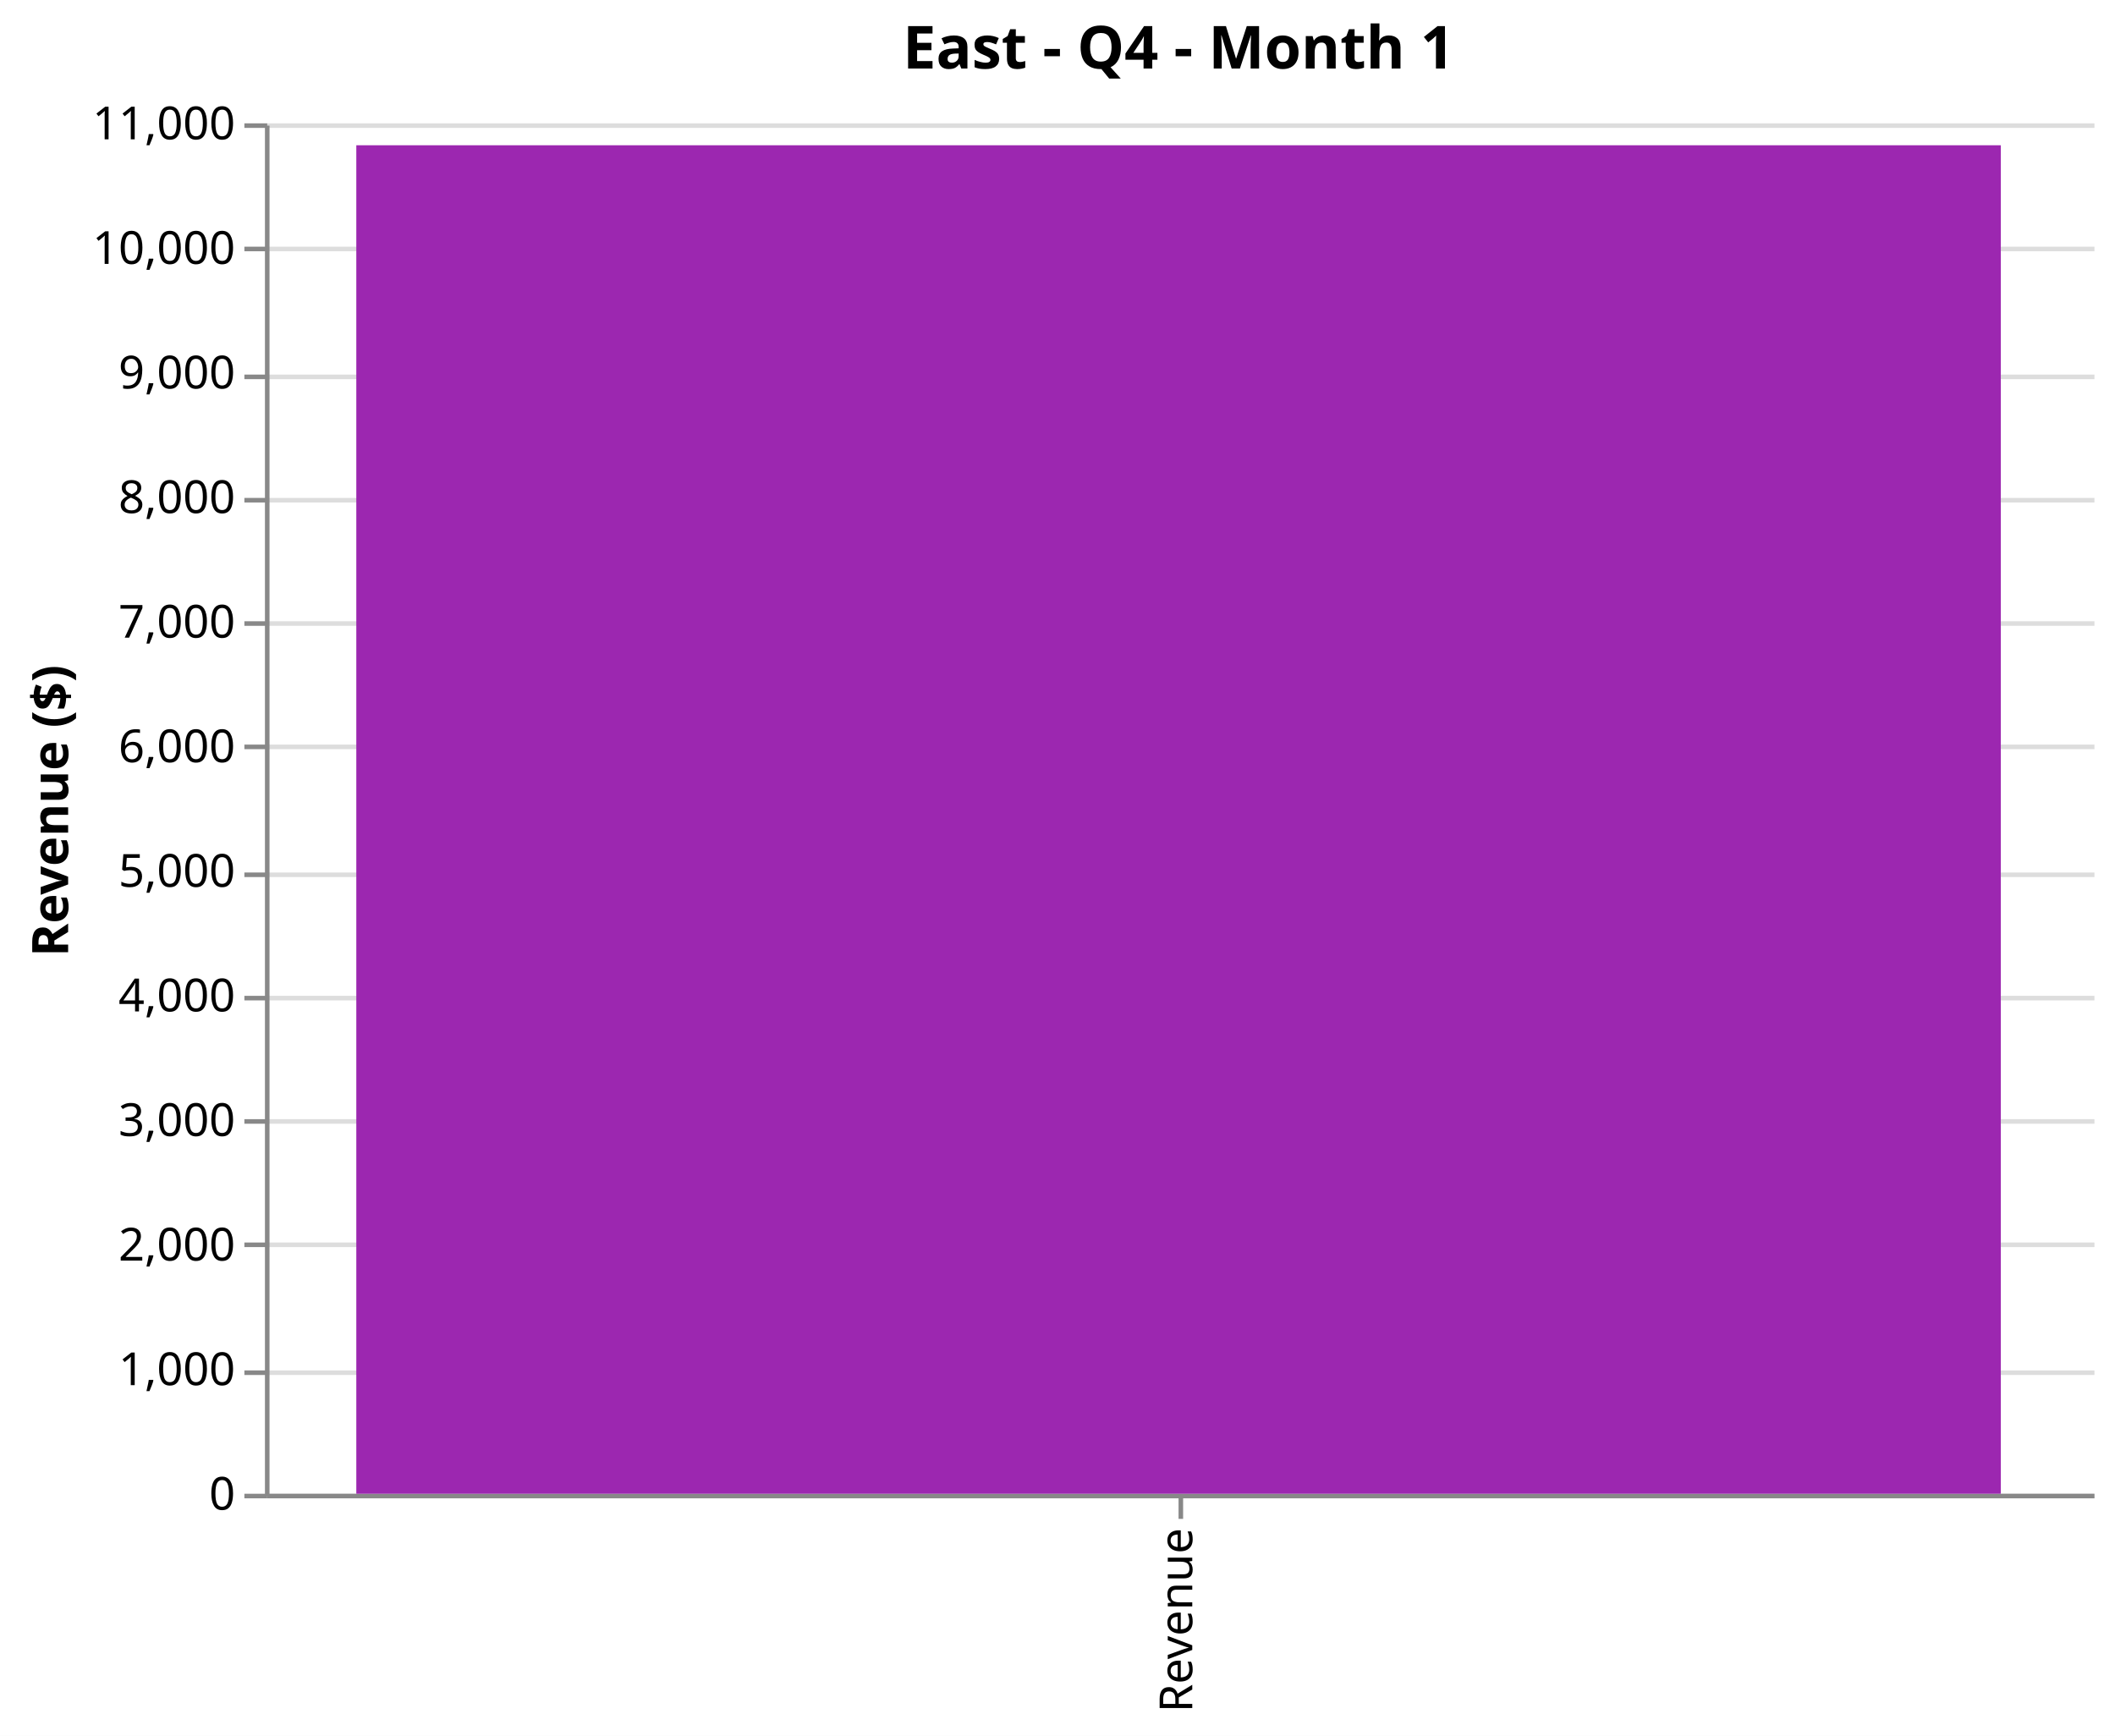
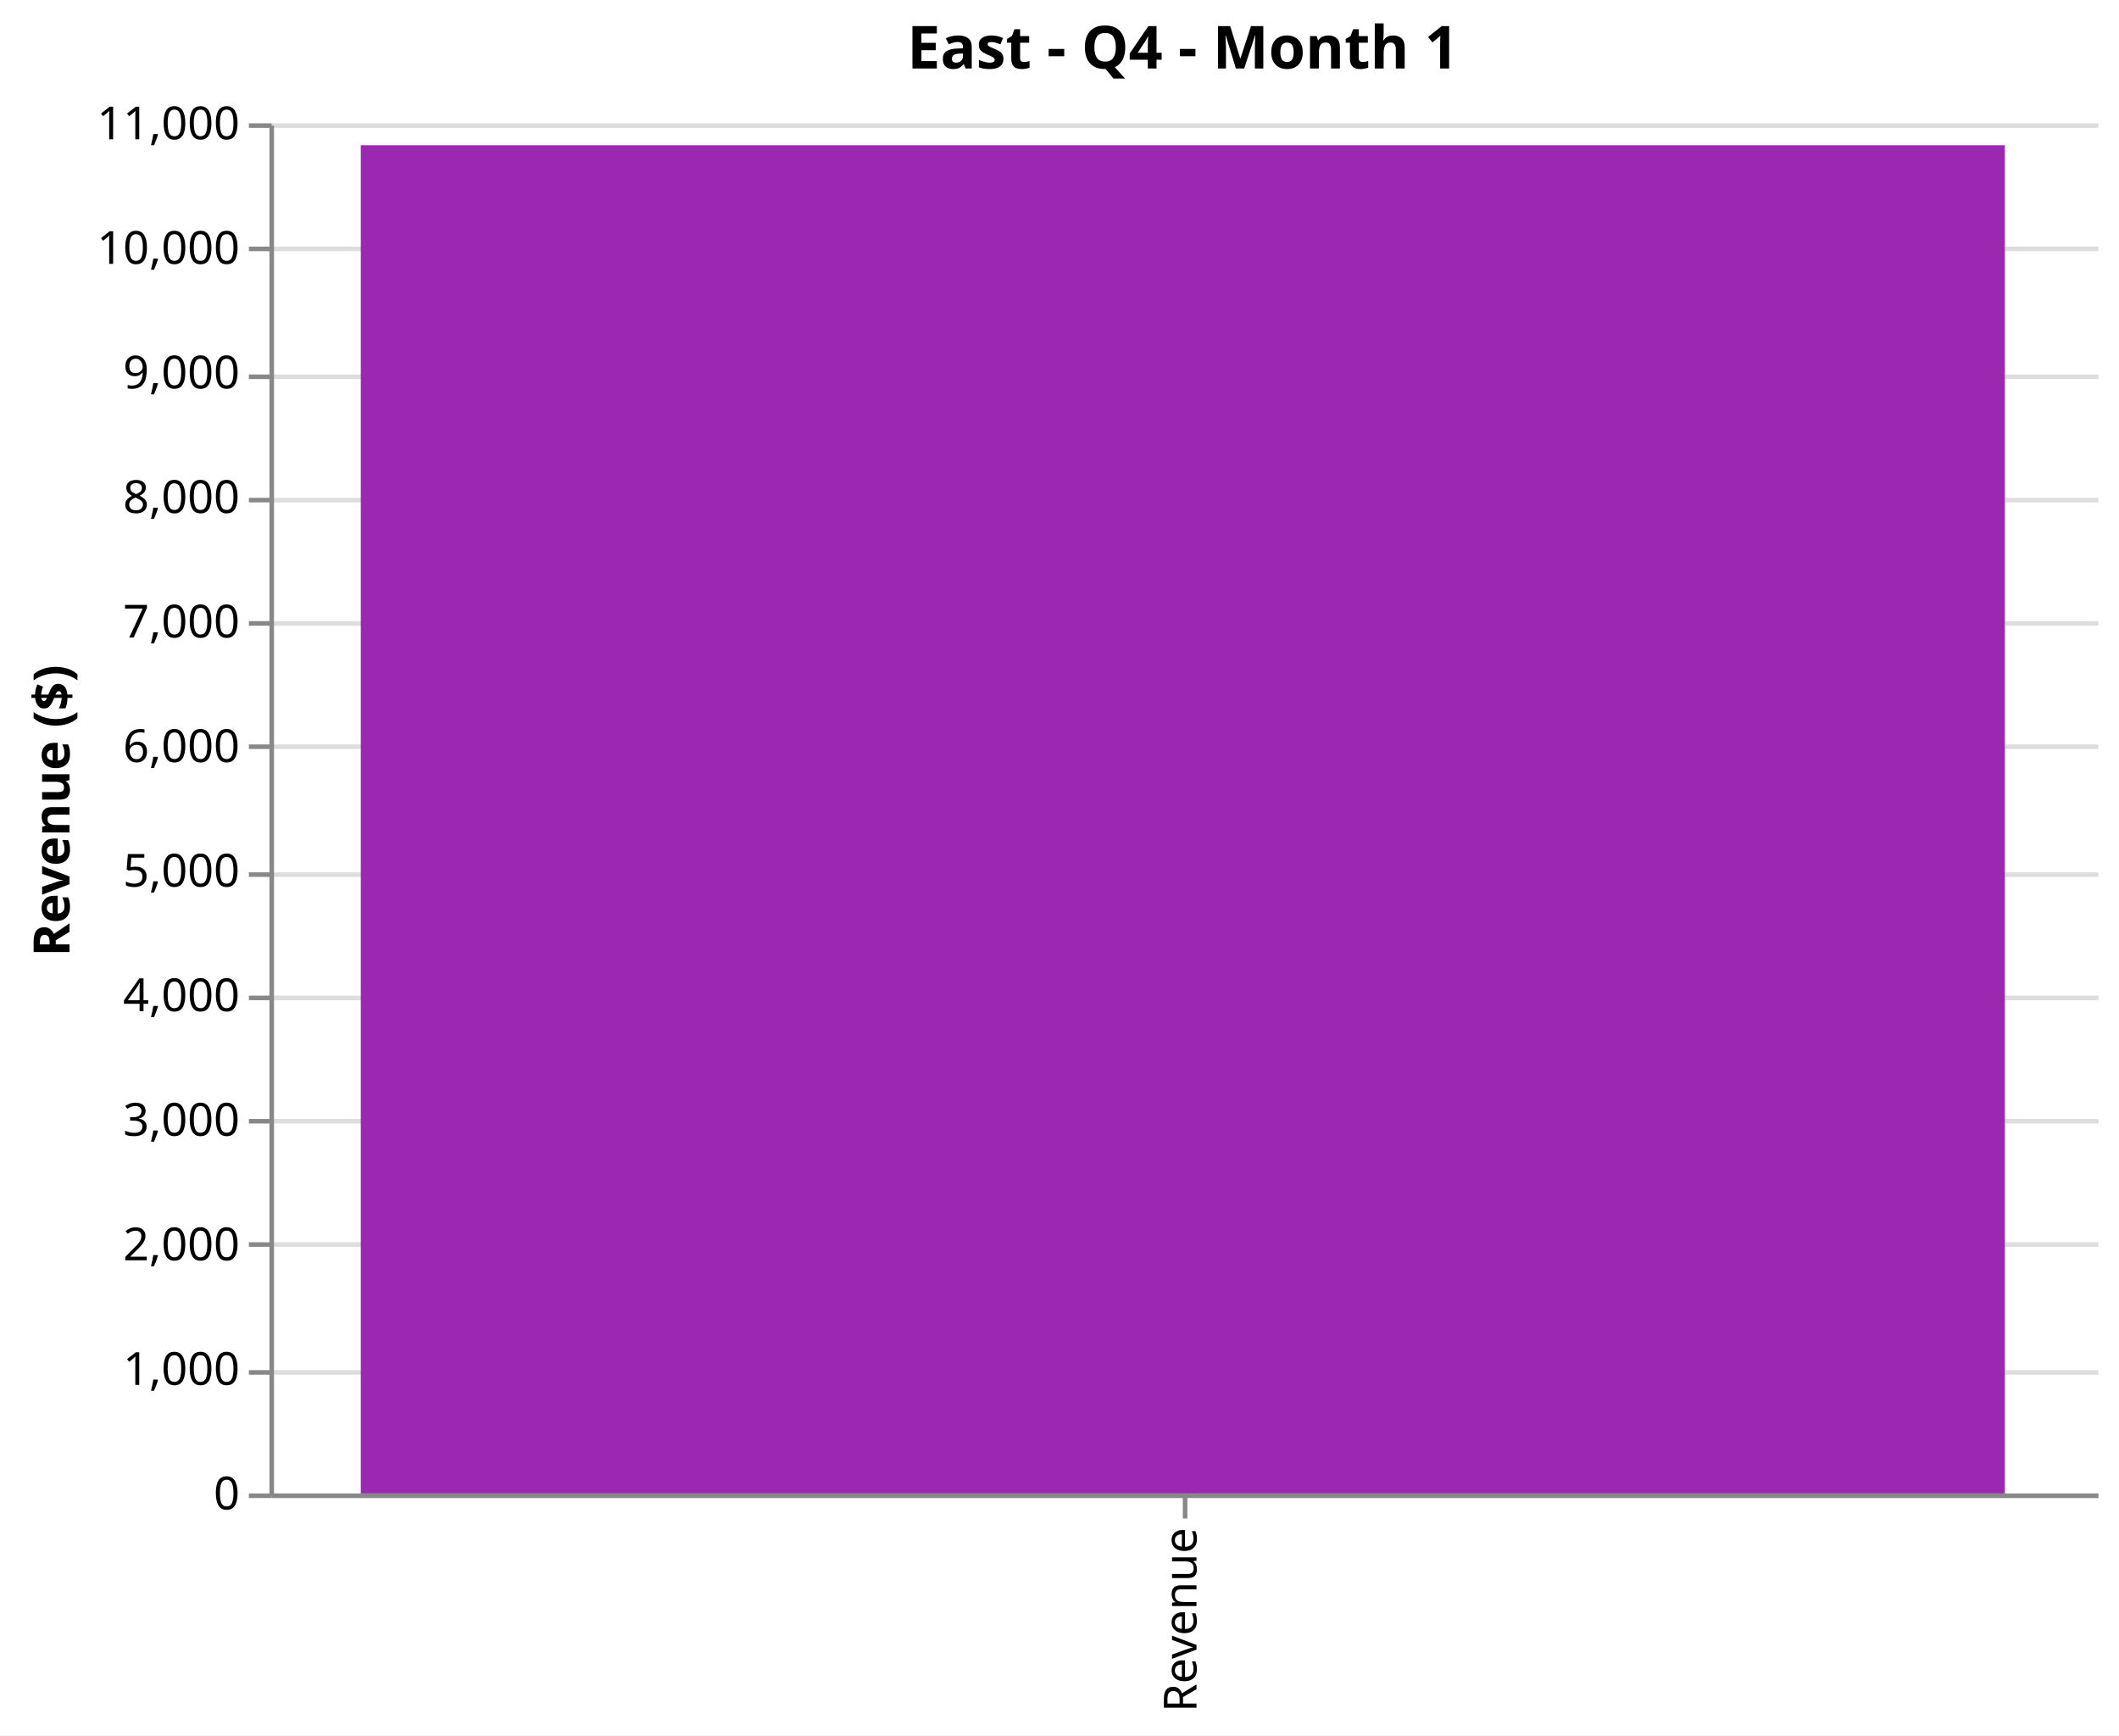
- <svg xmlns="http://www.w3.org/2000/svg" version="1.1" class="marks" width="463" height="380" viewBox="0 0 463 380">
-   <rect width="463" height="380" fill="white" />
-   <g fill="none" stroke-miterlimit="10" transform="translate(58,27)">
+ <svg xmlns="http://www.w3.org/2000/svg" version="1.1" class="marks" width="464" height="380" viewBox="0 0 464 380">
+   <rect width="464" height="380" fill="white" />
+   <g fill="none" stroke-miterlimit="10" transform="translate(59,27)">
    <g class="mark-group role-frame root" role="graphics-object" aria-roledescription="group mark container">
      <g transform="translate(0,0)">
        <path class="background" aria-hidden="true" d="M0,0h400v300h-400Z" />
        <g>
          <g class="mark-group role-axis" aria-hidden="true">
            <g transform="translate(0.5,0.5)">
              <path class="background" aria-hidden="true" d="M0,0h0v0h0Z" pointer-events="none" />
              <g>
                <g class="mark-rule role-axis-grid" pointer-events="none">
                  <line transform="translate(0,300)" x2="400" y2="0" stroke="#ddd" stroke-width="1" opacity="1" />
                  <line transform="translate(0,273)" x2="400" y2="0" stroke="#ddd" stroke-width="1" opacity="1" />
                  <line transform="translate(0,245)" x2="400" y2="0" stroke="#ddd" stroke-width="1" opacity="1" />
                  <line transform="translate(0,218)" x2="400" y2="0" stroke="#ddd" stroke-width="1" opacity="1" />
                  <line transform="translate(0,191)" x2="400" y2="0" stroke="#ddd" stroke-width="1" opacity="1" />
                  <line transform="translate(0,164)" x2="400" y2="0" stroke="#ddd" stroke-width="1" opacity="1" />
                  <line transform="translate(0,136)" x2="400" y2="0" stroke="#ddd" stroke-width="1" opacity="1" />
                  <line transform="translate(0,109)" x2="400" y2="0" stroke="#ddd" stroke-width="1" opacity="1" />
                  <line transform="translate(0,82)" x2="400" y2="0" stroke="#ddd" stroke-width="1" opacity="1" />
                  <line transform="translate(0,55)" x2="400" y2="0" stroke="#ddd" stroke-width="1" opacity="1" />
                  <line transform="translate(0,27)" x2="400" y2="0" stroke="#ddd" stroke-width="1" opacity="1" />
                  <line transform="translate(0,0)" x2="400" y2="0" stroke="#ddd" stroke-width="1" opacity="1" />
                </g>
              </g>
              <path class="foreground" aria-hidden="true" d="" pointer-events="none" display="none" />
            </g>
          </g>
          <g class="mark-group role-axis" role="graphics-symbol" aria-roledescription="axis" aria-label="X-axis for a discrete scale with 1 value: Revenue">
            <g transform="translate(0.5,300.5)">
              <path class="background" aria-hidden="true" d="M0,0h0v0h0Z" pointer-events="none" />
              <g>
                <g class="mark-rule role-axis-tick" pointer-events="none">
                  <line transform="translate(200,0)" x2="0" y2="5" stroke="#888" stroke-width="1" opacity="1" />
                </g>
                <g class="mark-text role-axis-label" pointer-events="none">
                  <text text-anchor="end" transform="translate(199.5,7) rotate(270) translate(0,3)" font-family="sans-serif" font-size="10px" fill="#000" opacity="1">Revenue</text>
                </g>
                <g class="mark-rule role-axis-domain" pointer-events="none">
                  <line transform="translate(0,0)" x2="400" y2="0" stroke="#888" stroke-width="1" opacity="1" />
                </g>
              </g>
              <path class="foreground" aria-hidden="true" d="" pointer-events="none" display="none" />
            </g>
          </g>
          <g class="mark-group role-axis" role="graphics-symbol" aria-roledescription="axis" aria-label="Y-axis titled 'Revenue ($)' for a linear scale with values from 0 to 11,000">
            <g transform="translate(0.5,0.5)">
              <path class="background" aria-hidden="true" d="M0,0h0v0h0Z" pointer-events="none" />
              <g>
                <g class="mark-rule role-axis-tick" pointer-events="none">
                  <line transform="translate(0,300)" x2="-5" y2="0" stroke="#888" stroke-width="1" opacity="1" />
                  <line transform="translate(0,273)" x2="-5" y2="0" stroke="#888" stroke-width="1" opacity="1" />
                  <line transform="translate(0,245)" x2="-5" y2="0" stroke="#888" stroke-width="1" opacity="1" />
                  <line transform="translate(0,218)" x2="-5" y2="0" stroke="#888" stroke-width="1" opacity="1" />
                  <line transform="translate(0,191)" x2="-5" y2="0" stroke="#888" stroke-width="1" opacity="1" />
                  <line transform="translate(0,164)" x2="-5" y2="0" stroke="#888" stroke-width="1" opacity="1" />
                  <line transform="translate(0,136)" x2="-5" y2="0" stroke="#888" stroke-width="1" opacity="1" />
                  <line transform="translate(0,109)" x2="-5" y2="0" stroke="#888" stroke-width="1" opacity="1" />
                  <line transform="translate(0,82)" x2="-5" y2="0" stroke="#888" stroke-width="1" opacity="1" />
                  <line transform="translate(0,55)" x2="-5" y2="0" stroke="#888" stroke-width="1" opacity="1" />
                  <line transform="translate(0,27)" x2="-5" y2="0" stroke="#888" stroke-width="1" opacity="1" />
                  <line transform="translate(0,0)" x2="-5" y2="0" stroke="#888" stroke-width="1" opacity="1" />
                </g>
                <g class="mark-text role-axis-label" pointer-events="none">
                  <text text-anchor="end" transform="translate(-7,303)" font-family="sans-serif" font-size="10px" fill="#000" opacity="1">0</text>
                  <text text-anchor="end" transform="translate(-7,275.7273)" font-family="sans-serif" font-size="10px" fill="#000" opacity="1">1,000</text>
                  <text text-anchor="end" transform="translate(-7,248.4545)" font-family="sans-serif" font-size="10px" fill="#000" opacity="1">2,000</text>
                  <text text-anchor="end" transform="translate(-7,221.1818)" font-family="sans-serif" font-size="10px" fill="#000" opacity="1">3,000</text>
                  <text text-anchor="end" transform="translate(-7,193.9091)" font-family="sans-serif" font-size="10px" fill="#000" opacity="1">4,000</text>
                  <text text-anchor="end" transform="translate(-7,166.6364)" font-family="sans-serif" font-size="10px" fill="#000" opacity="1">5,000</text>
                  <text text-anchor="end" transform="translate(-7,139.3636)" font-family="sans-serif" font-size="10px" fill="#000" opacity="1">6,000</text>
                  <text text-anchor="end" transform="translate(-7,112.0909)" font-family="sans-serif" font-size="10px" fill="#000" opacity="1">7,000</text>
                  <text text-anchor="end" transform="translate(-7,84.81818)" font-family="sans-serif" font-size="10px" fill="#000" opacity="1">8,000</text>
                  <text text-anchor="end" transform="translate(-7,57.54545)" font-family="sans-serif" font-size="10px" fill="#000" opacity="1">9,000</text>
                  <text text-anchor="end" transform="translate(-7,30.27273)" font-family="sans-serif" font-size="10px" fill="#000" opacity="1">10,000</text>
                  <text text-anchor="end" transform="translate(-7,3)" font-family="sans-serif" font-size="10px" fill="#000" opacity="1">11,000</text>
                </g>
                <g class="mark-rule role-axis-domain" pointer-events="none">
                  <line transform="translate(0,300)" x2="0" y2="-300" stroke="#888" stroke-width="1" opacity="1" />
                </g>
                <g class="mark-text role-axis-title" pointer-events="none">
-                   <text text-anchor="middle" transform="translate(-41.58594,150) rotate(-90) translate(0,-2)" font-family="sans-serif" font-size="11px" font-weight="bold" fill="#000" opacity="1">Revenue ($)</text>
+                   <text text-anchor="middle" transform="translate(-42.27832,150) rotate(-90) translate(0,-2)" font-family="sans-serif" font-size="11px" font-weight="bold" fill="#000" opacity="1">Revenue ($)</text>
                </g>
              </g>
              <path class="foreground" aria-hidden="true" d="" pointer-events="none" display="none" />
            </g>
          </g>
          <g class="mark-rect role-mark marks" role="graphics-object" aria-roledescription="rect mark container">
            <path aria-label="Category: Revenue; Value: 10824" role="graphics-symbol" aria-roledescription="bar" d="M20,4.8h360v295.2h-360Z" fill="#9C27B0" />
          </g>
          <g class="mark-group role-title">
            <g transform="translate(200,-22)">
              <path class="background" aria-hidden="true" d="M0,0h0v0h0Z" pointer-events="none" />
              <g>
                <g class="mark-text role-title-text" role="graphics-symbol" aria-roledescription="title" aria-label="Title text 'East - Q4 - Month 1'" pointer-events="none">
                  <text text-anchor="middle" transform="translate(0,10)" font-family="sans-serif" font-size="13px" font-weight="bold" fill="#000" opacity="1">East - Q4 - Month 1</text>
                </g>
              </g>
              <path class="foreground" aria-hidden="true" d="" pointer-events="none" display="none" />
            </g>
          </g>
        </g>
        <path class="foreground" aria-hidden="true" d="" display="none" />
      </g>
    </g>
  </g>
</svg>
